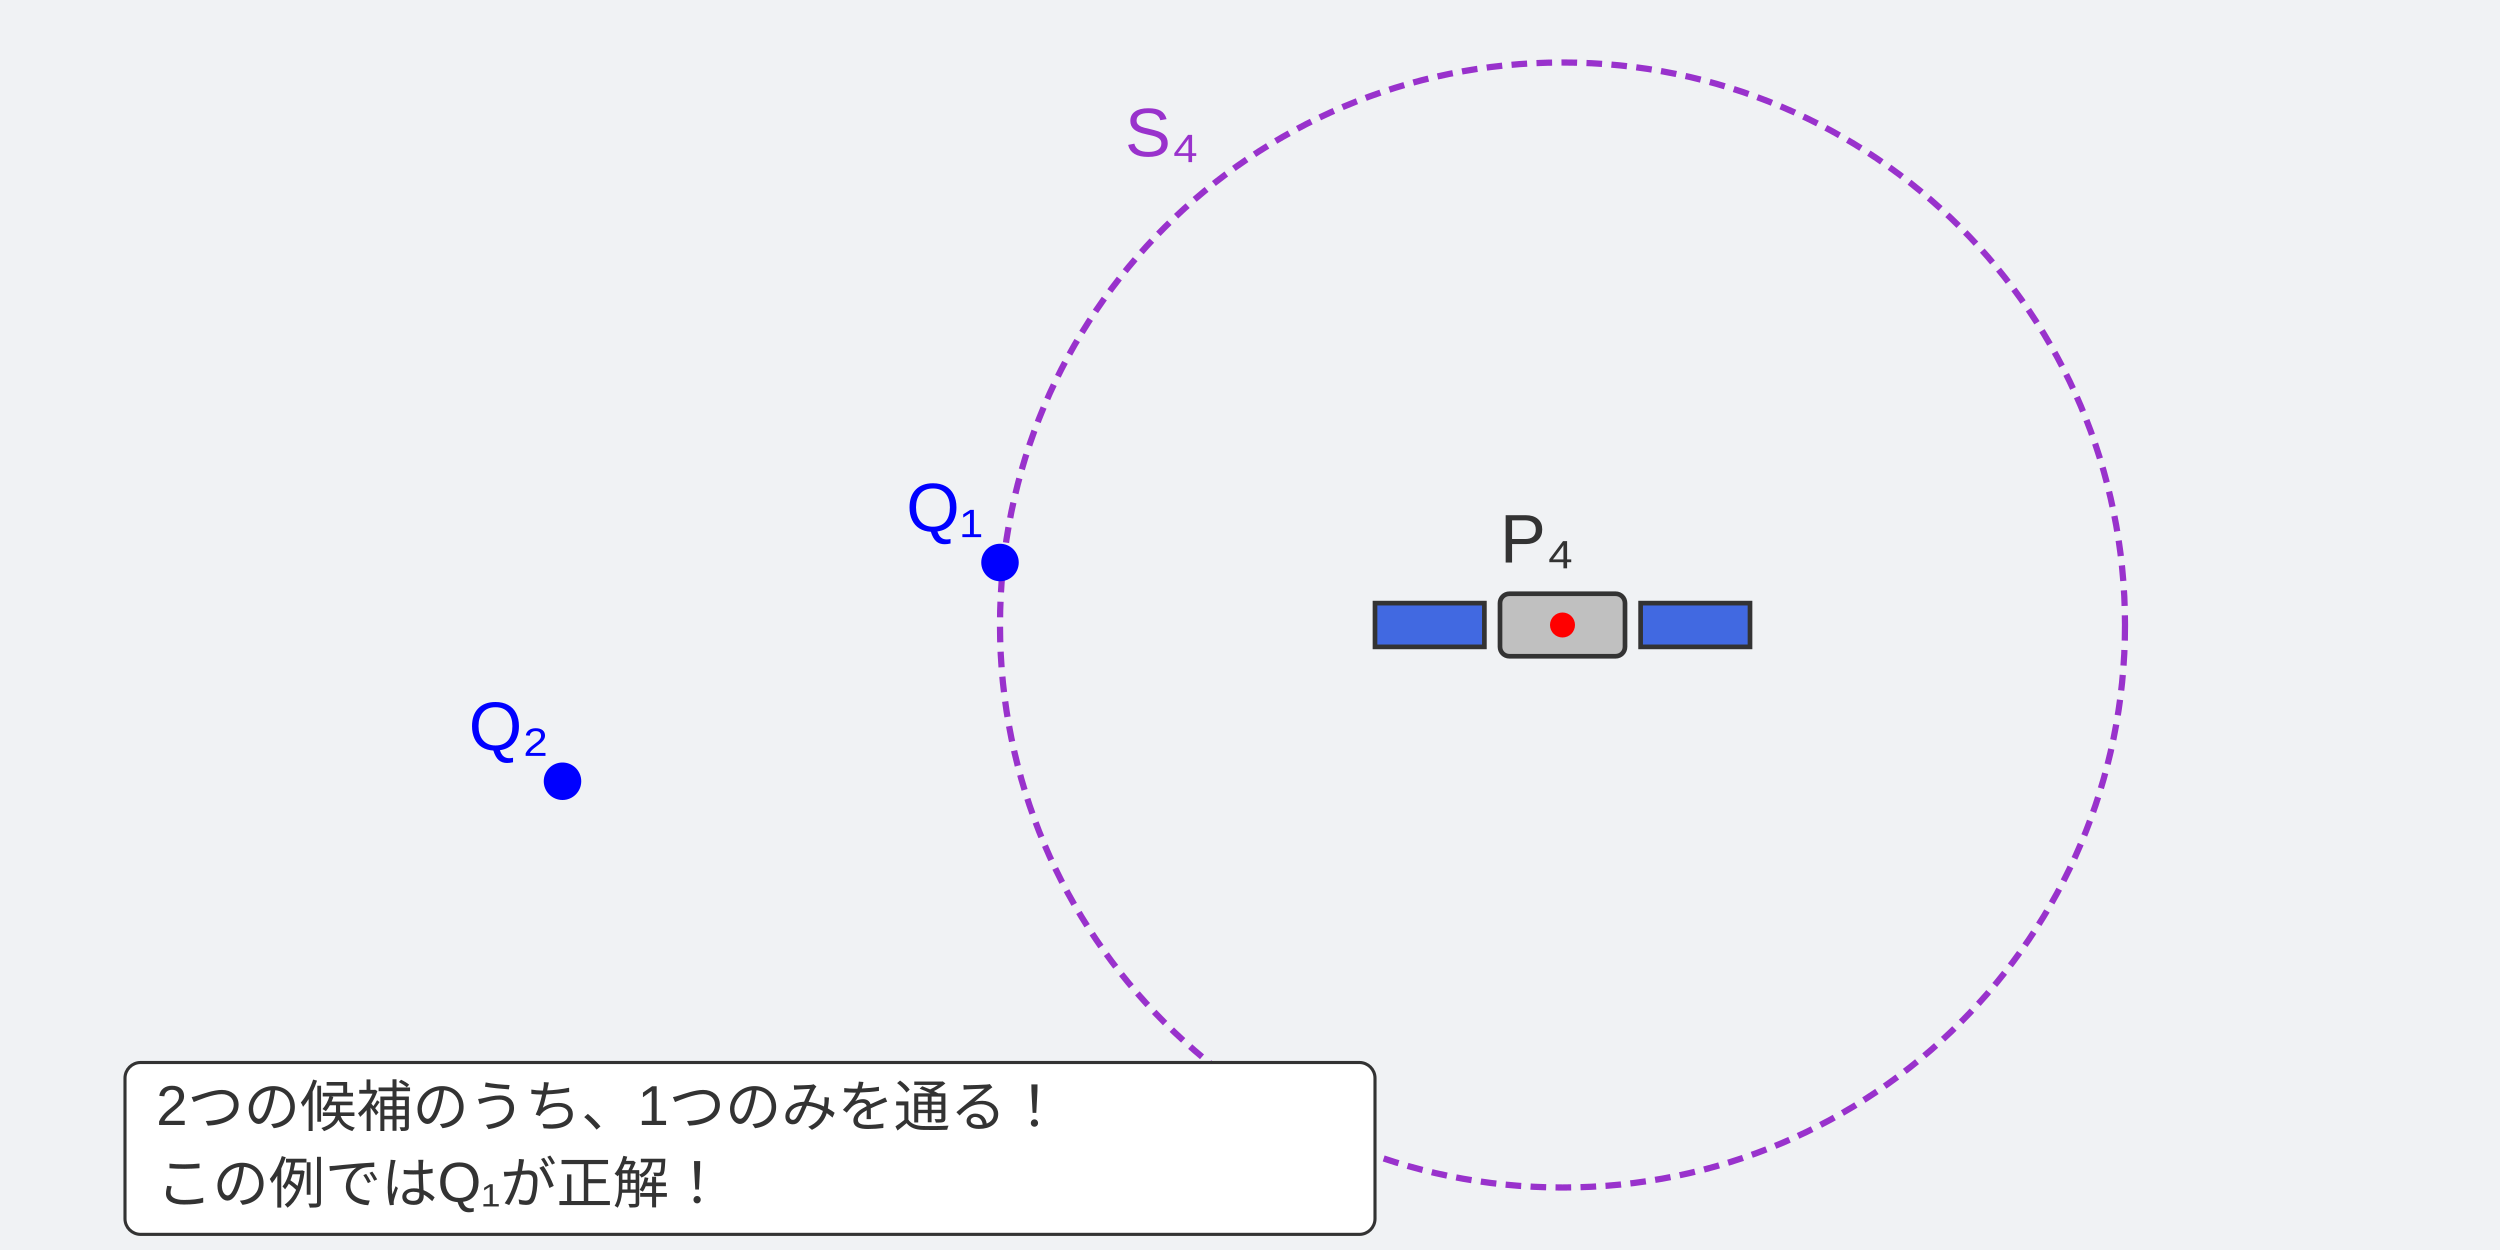
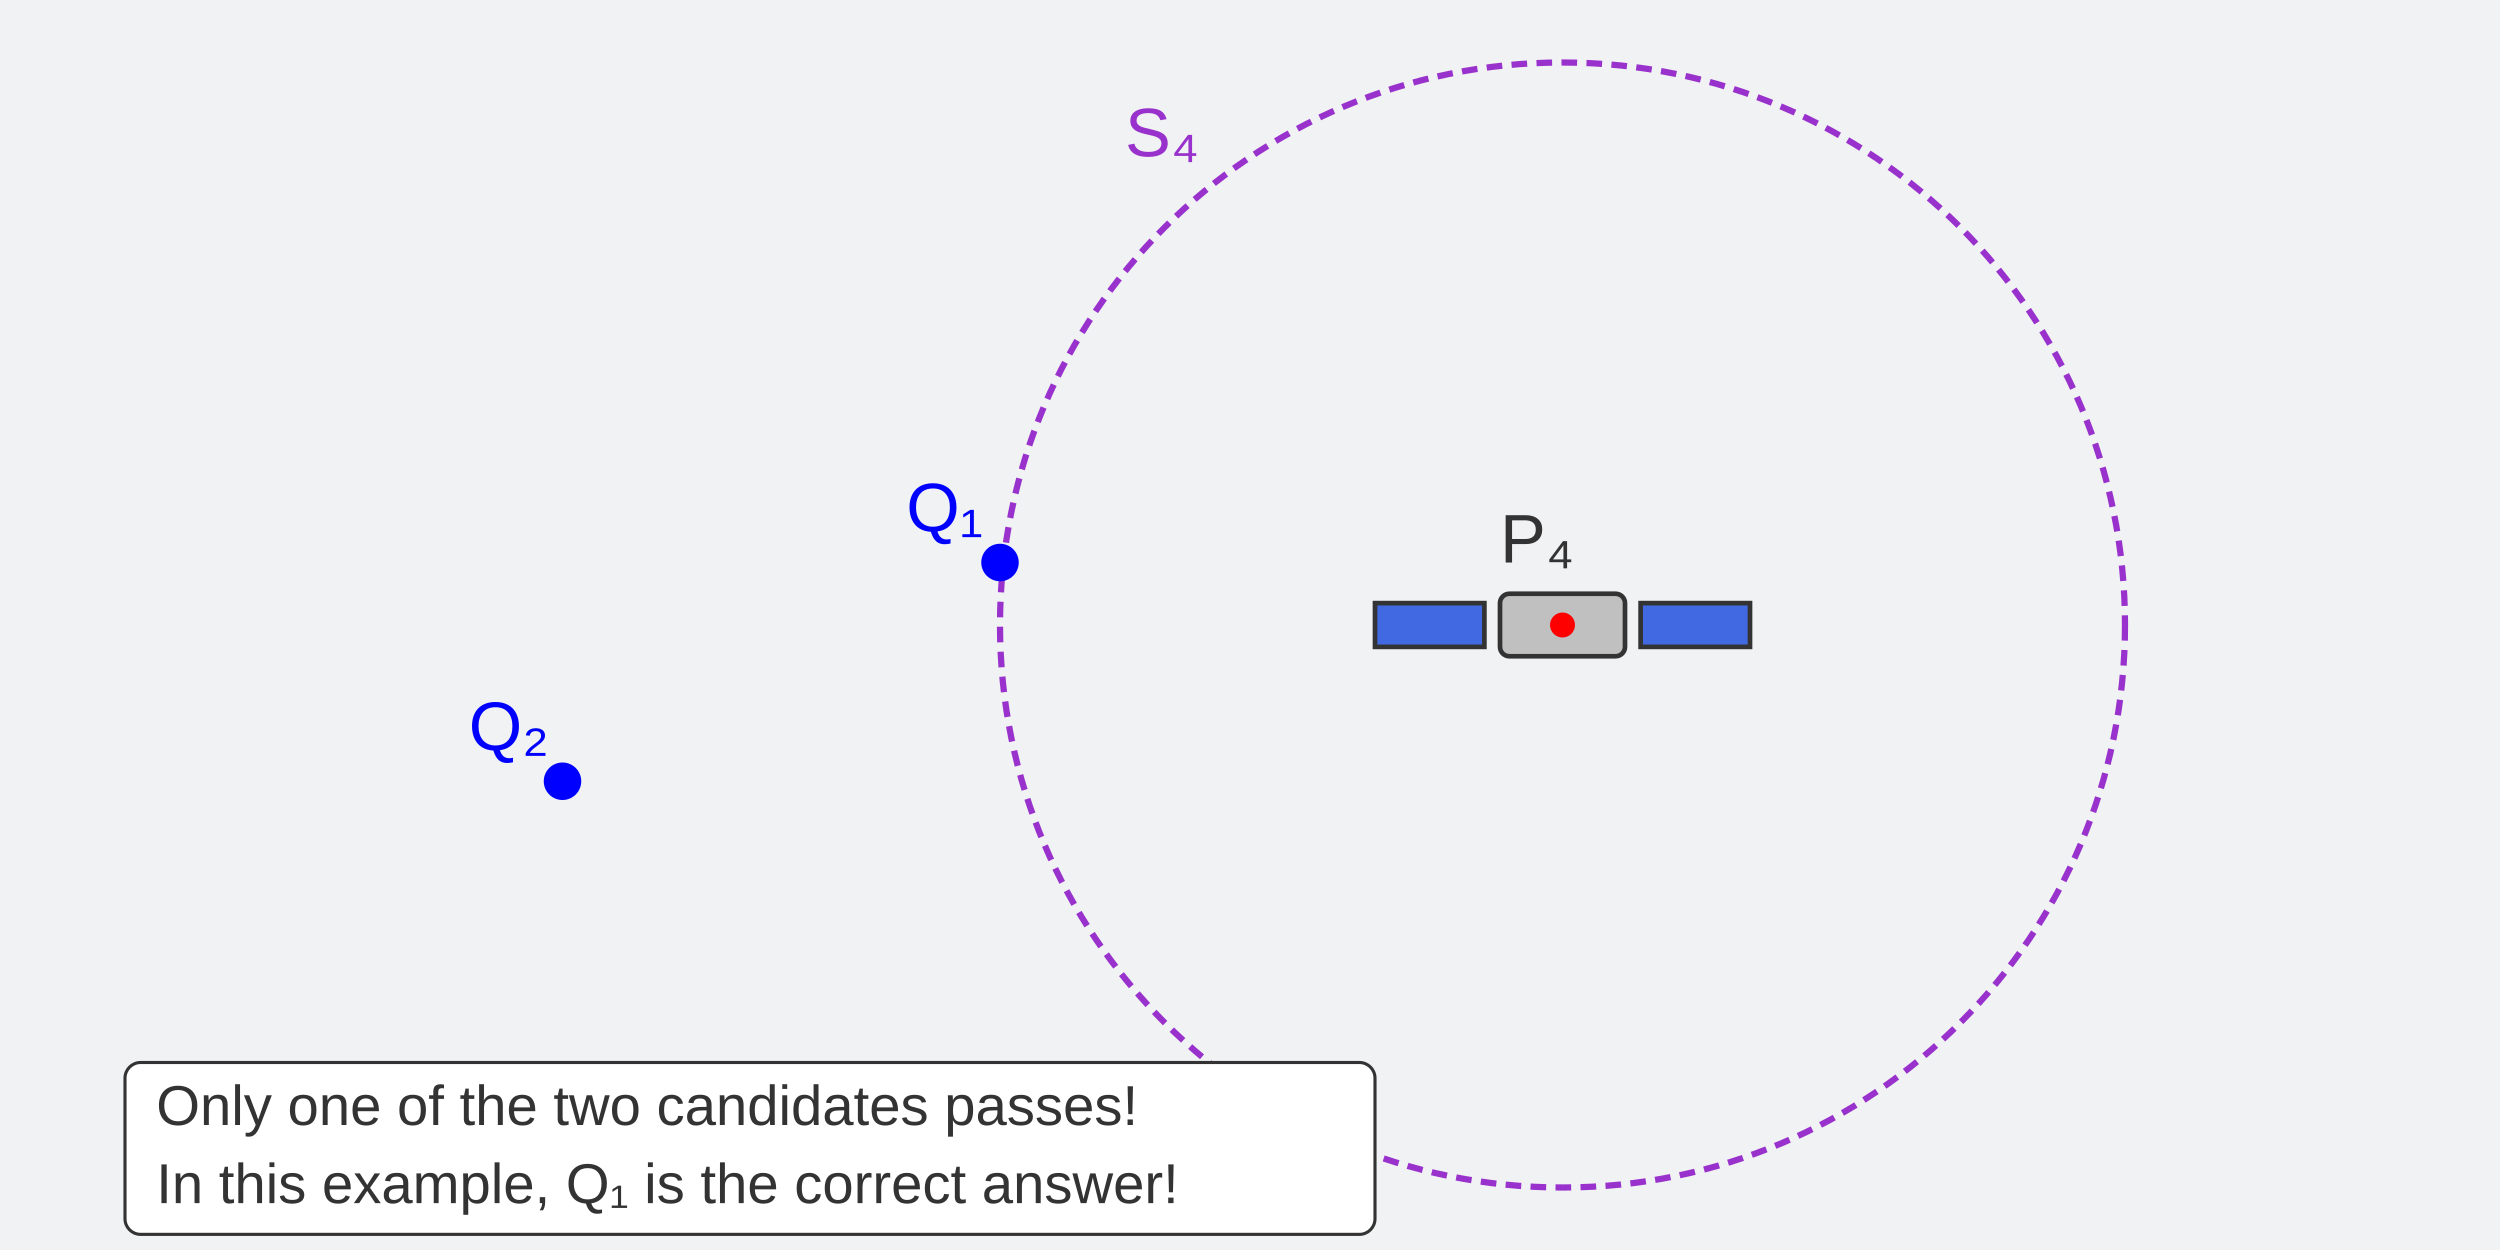
<svg xmlns="http://www.w3.org/2000/svg" viewBox="0 0 800 400">
  <rect width="800" height="400" fill="#f0f8ff" opacity="0.3" />
  <g transform="translate(500, 200)">
    <rect x="-20" y="-10" width="40" height="20" fill="#C0C0C0" stroke="#333" stroke-width="1.5" rx="3" ry="3" />
    <rect x="-60" y="-7" width="35" height="14" fill="#4169E1" stroke="#333" stroke-width="1.5" />
    <rect x="25" y="-7" width="35" height="14" fill="#4169E1" stroke="#333" stroke-width="1.5" />
  </g>
  <circle cx="500" cy="200" r="4" fill="red" />
  <text x="480" y="180" font-family="Arial" font-size="22" fill="#333">P₄</text>
  <circle cx="500" cy="200" r="180" stroke="#9932CC" stroke-width="2" stroke-dasharray="5,3" fill="none" />
  <text x="360" y="50" font-family="Arial" font-size="22" fill="#9932CC">S₄</text>
  <circle cx="320" cy="180" r="6" fill="blue" />
  <text x="290" y="170" font-family="Arial" font-size="22" fill="blue">Q₁</text>
  <circle cx="180" cy="250" r="6" fill="blue" />
  <text x="150" y="240" font-family="Arial" font-size="22" fill="blue">Q₂</text>
  <rect x="40" y="340" width="400" height="55" fill="white" stroke="#333" stroke-width="1" rx="5" ry="5" />
-   <text x="50" y="360" font-family="Arial" font-size="18" fill="#333">2つの候補のうち、1つのみを通る！</text>
-   <text x="50" y="385" font-family="Arial" font-size="18" fill="#333">この例ではQ₁が正解！</text>
+   <text x="50" y="360" font-family="Arial" font-size="18" fill="#333">Only one of the two candidates passes!</text>
+   <text x="50" y="385" font-family="Arial" font-size="18" fill="#333">In this example, Q₁ is the correct answer!</text>
</svg>
